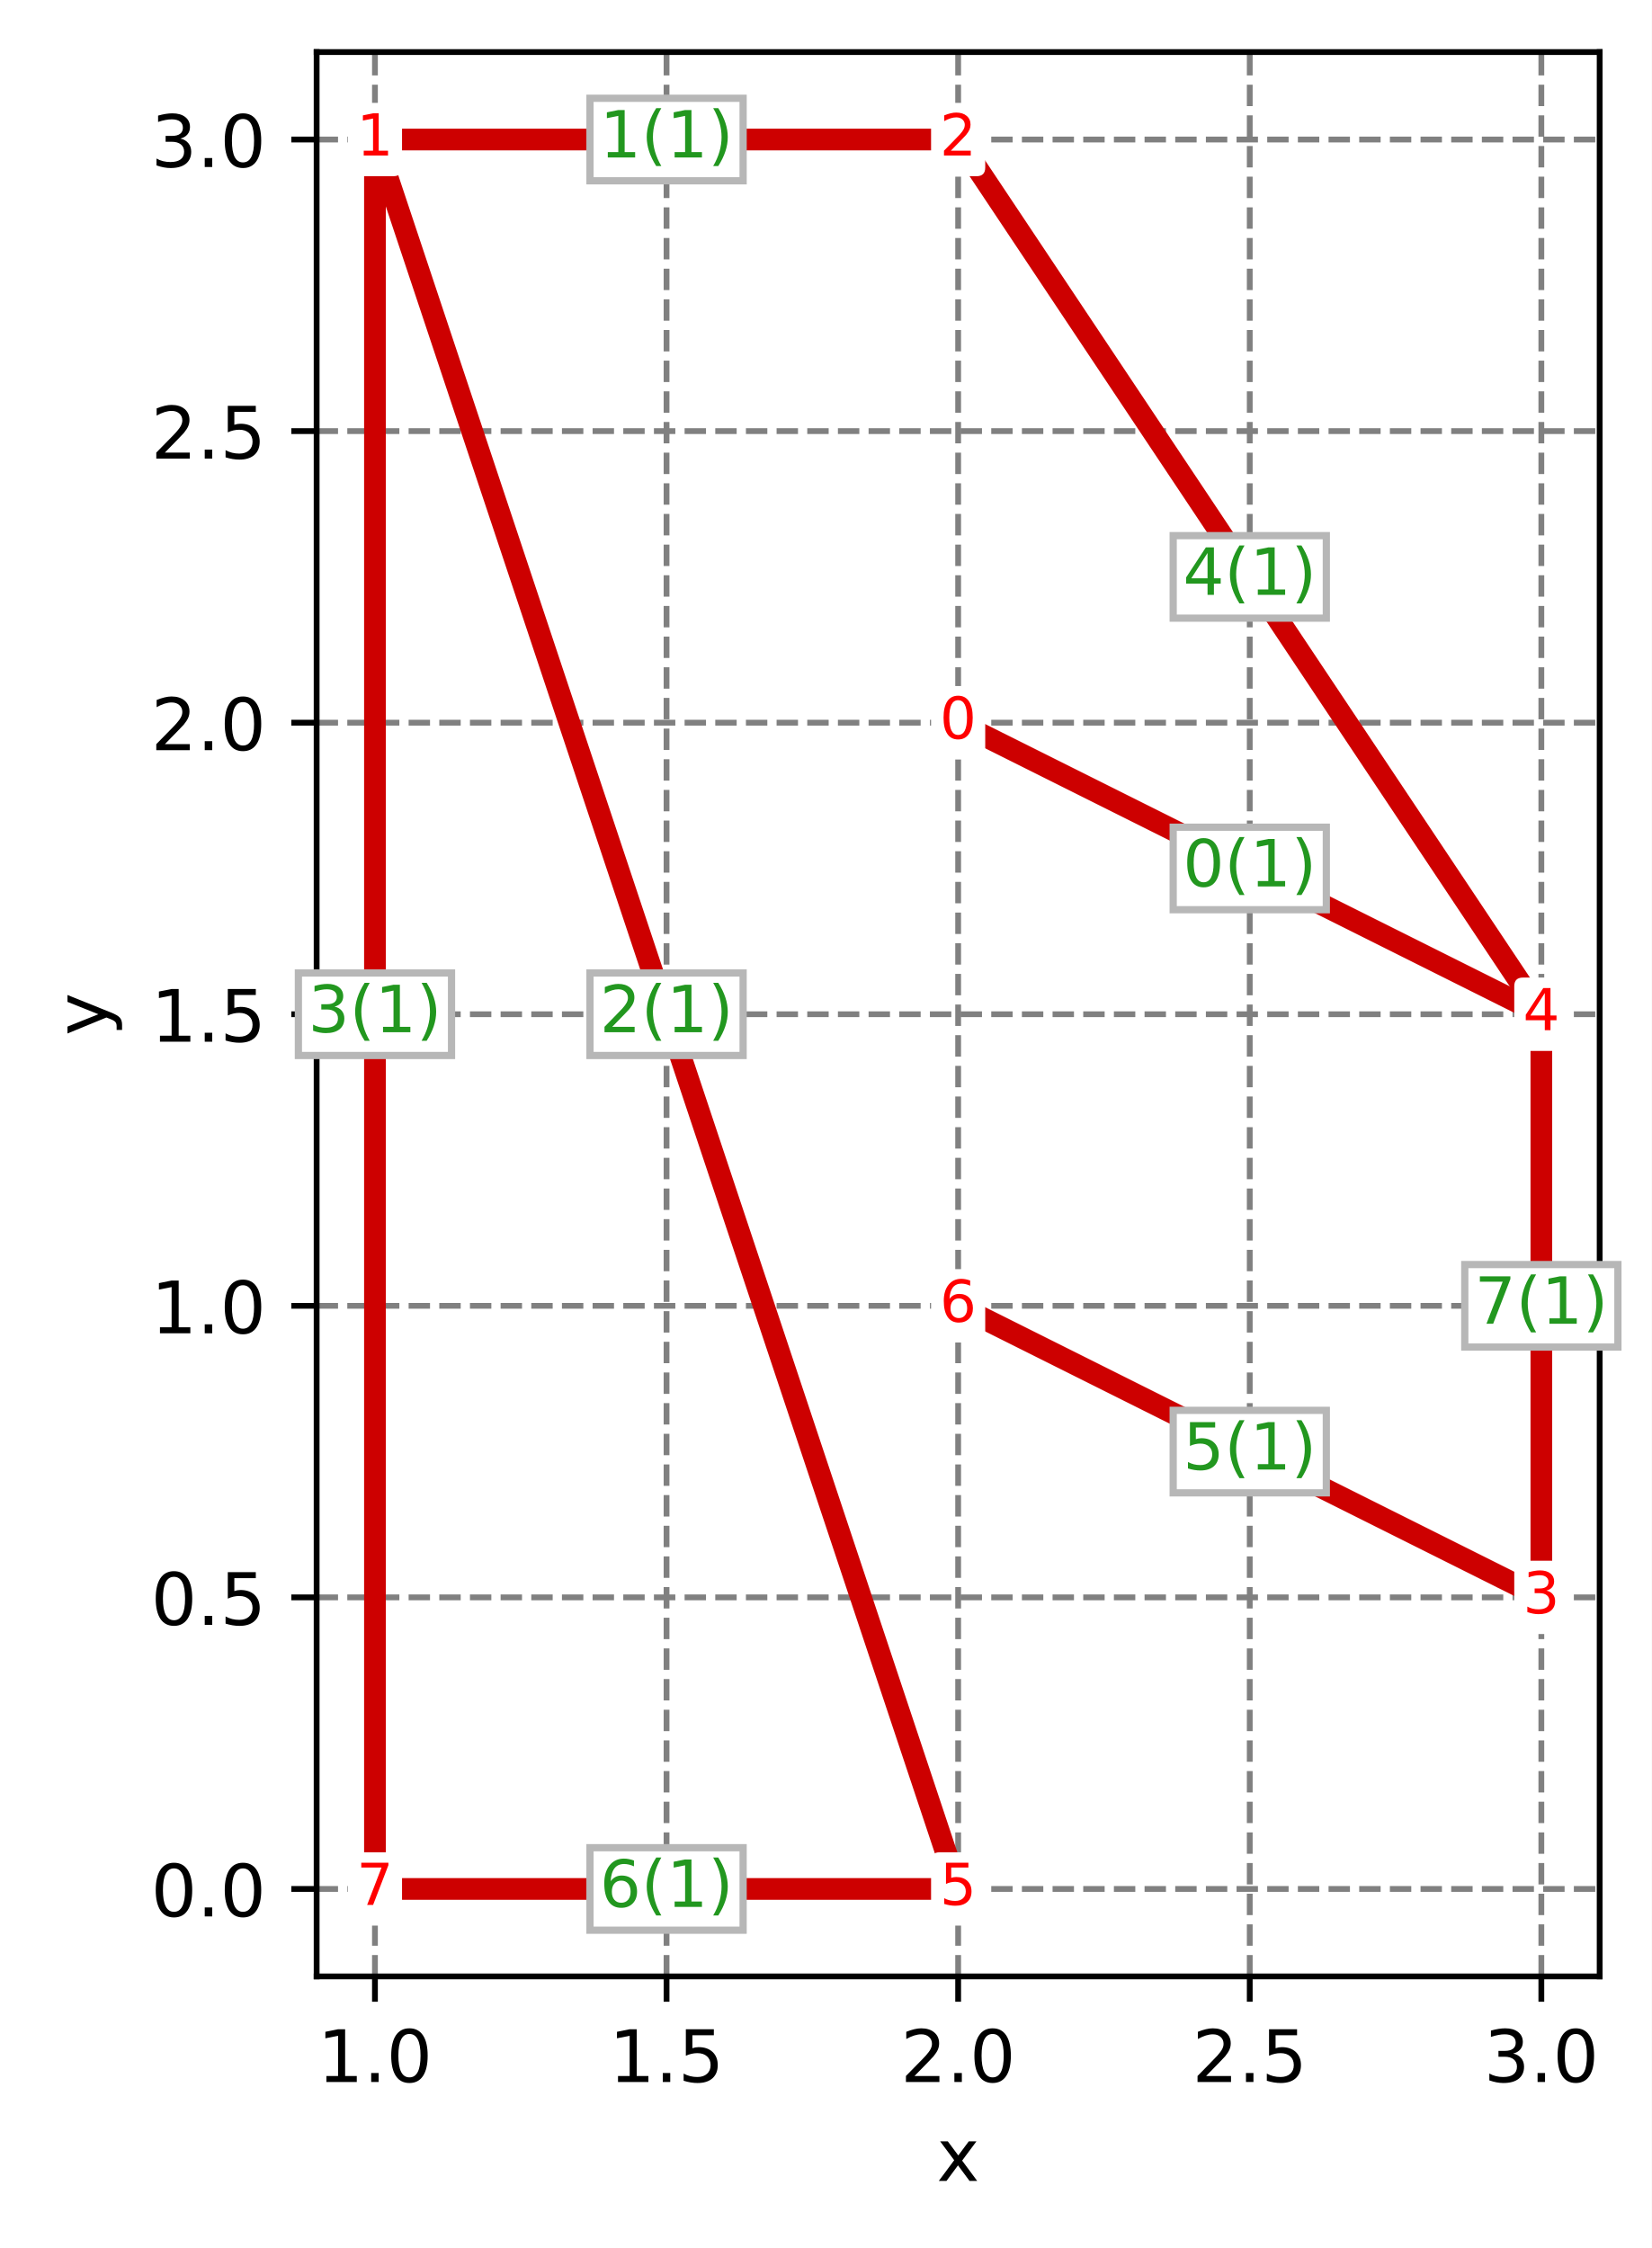
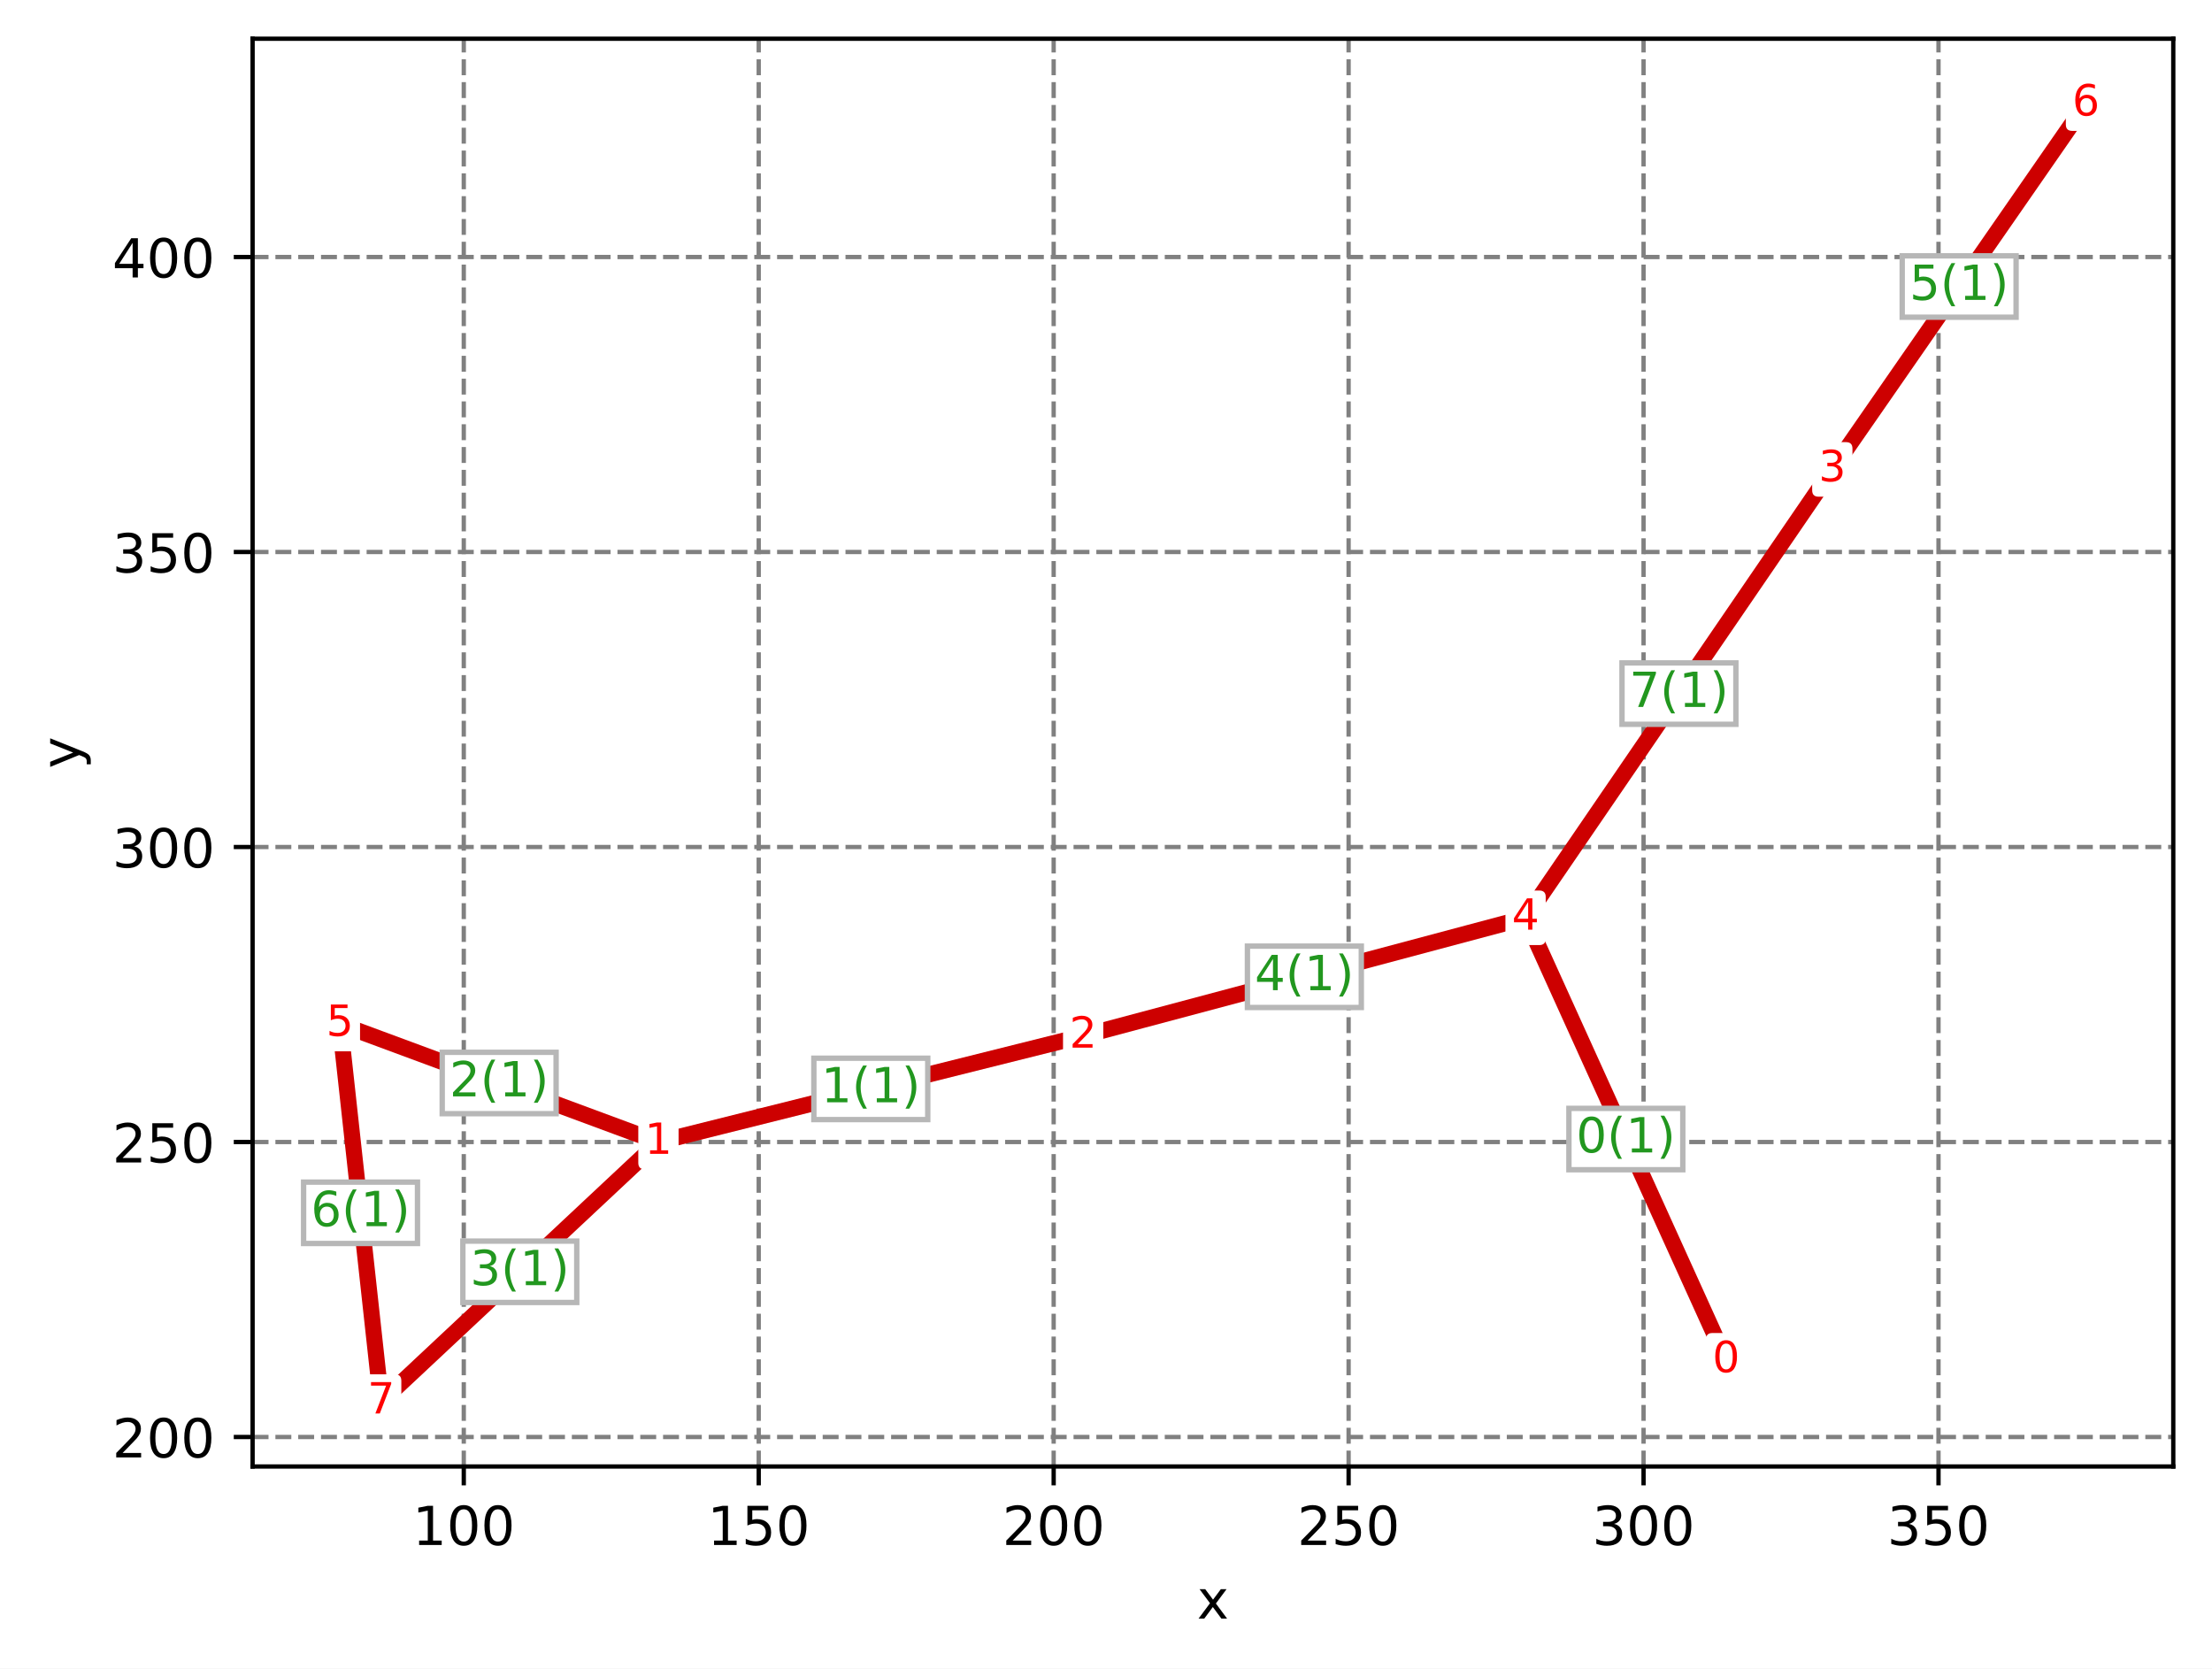
- <svg xmlns="http://www.w3.org/2000/svg" xmlns:xlink="http://www.w3.org/1999/xlink" width="228.389pt" height="310.868pt" viewBox="0 0 228.389 310.868" version="1.1">
+ <svg xmlns="http://www.w3.org/2000/svg" xmlns:xlink="http://www.w3.org/1999/xlink" width="411.286pt" height="310.183pt" viewBox="0 0 411.286 310.183" version="1.1">
  <defs>
    <style type="text/css">*{stroke-linejoin: round; stroke-linecap: butt}</style>
  </defs>
  <g id="figure_1">
    <g id="patch_1">
-       <path d="M 0 310.868  L 228.389 310.868  L 228.389 0  L 0 0  z " style="fill: #ffffff" />
+       <path d="M 0 310.183  L 411.286 310.183  L 411.286 0  L 0 0  z " style="fill: #ffffff" />
    </g>
    <g id="axes_1">
      <g id="patch_2">
-         <path d="M 43.781 273.312  L 221.189 273.312  L 221.189 7.2  L 43.781 7.2  z " style="fill: #ffffff" />
+         <path d="M 46.966 272.627  L 404.086 272.627  L 404.086 7.2  L 46.966 7.2  z " style="fill: #ffffff" />
      </g>
      <g id="matplotlib.axis_1">
        <g id="xtick_1">
          <g id="line2d_1">
-             <path d="M 51.845 273.312  L 51.845 7.2  " clip-path="url(#p624259bef1)" style="fill: none; stroke-dasharray: 2.96,1.28; stroke-dashoffset: 0; stroke: #808080; stroke-width: 0.8" />
+             <path d="M 86.231 272.627  L 86.231 7.2  " clip-path="url(#p90fe42e3c1)" style="fill: none; stroke-dasharray: 2.96,1.28; stroke-dashoffset: 0; stroke: #808080; stroke-width: 0.8" />
          </g>
          <g id="line2d_2">
            <defs>
-               <path id="m00b2e62601" d="M 0 0  L 0 3.5  " style="stroke: #000000; stroke-width: 0.8" />
+               <path id="m5dc0d75496" d="M 0 0  L 0 3.5  " style="stroke: #000000; stroke-width: 0.8" />
            </defs>
            <g>
-               <use xlink:href="#m00b2e62601" x="51.845" y="273.312" style="stroke: #000000; stroke-width: 0.8" />
+               <use xlink:href="#m5dc0d75496" x="86.231" y="272.627" style="stroke: #000000; stroke-width: 0.8" />
            </g>
          </g>
          <g id="text_1">
-             <g transform="translate(43.89369 287.9104) scale(0.1 -0.1)">
+             <g transform="translate(76.68753 287.2255) scale(0.1 -0.1)">
              <defs>
                <path id="DejaVuSans-31" d="M 794 531  L 1825 531  L 1825 4091  L 703 3866  L 703 4441  L 1819 4666  L 2450 4666  L 2450 531  L 3481 531  L 3481 0  L 794 0  L 794 531  z " transform="scale(0.015625)" />
-                 <path id="DejaVuSans-2e" d="M 684 794  L 1344 794  L 1344 0  L 684 0  L 684 794  z " transform="scale(0.015625)" />
                <path id="DejaVuSans-30" d="M 2034 4250  Q 1547 4250 1301 3770  Q 1056 3291 1056 2328  Q 1056 1369 1301 889  Q 1547 409 2034 409  Q 2525 409 2770 889  Q 3016 1369 3016 2328  Q 3016 3291 2770 3770  Q 2525 4250 2034 4250  z M 2034 4750  Q 2819 4750 3233 4129  Q 3647 3509 3647 2328  Q 3647 1150 3233 529  Q 2819 -91 2034 -91  Q 1250 -91 836 529  Q 422 1150 422 2328  Q 422 3509 836 4129  Q 1250 4750 2034 4750  z " transform="scale(0.015625)" />
              </defs>
              <use xlink:href="#DejaVuSans-31" />
-               <use xlink:href="#DejaVuSans-2e" x="63.623" />
-               <use xlink:href="#DejaVuSans-30" x="95.41" />
+               <use xlink:href="#DejaVuSans-30" x="63.623" />
+               <use xlink:href="#DejaVuSans-30" x="127.246" />
            </g>
          </g>
        </g>
        <g id="xtick_2">
          <g id="line2d_3">
-             <path d="M 92.165 273.312  L 92.165 7.2  " clip-path="url(#p624259bef1)" style="fill: none; stroke-dasharray: 2.96,1.28; stroke-dashoffset: 0; stroke: #808080; stroke-width: 0.8" />
+             <path d="M 141.072 272.627  L 141.072 7.2  " clip-path="url(#p90fe42e3c1)" style="fill: none; stroke-dasharray: 2.96,1.28; stroke-dashoffset: 0; stroke: #808080; stroke-width: 0.8" />
          </g>
          <g id="line2d_4">
            <g>
-               <use xlink:href="#m00b2e62601" x="92.165" y="273.312" style="stroke: #000000; stroke-width: 0.8" />
+               <use xlink:href="#m5dc0d75496" x="141.072" y="272.627" style="stroke: #000000; stroke-width: 0.8" />
            </g>
          </g>
          <g id="text_2">
-             <g transform="translate(84.21369 287.9104) scale(0.1 -0.1)">
+             <g transform="translate(131.5278 287.2255) scale(0.1 -0.1)">
              <defs>
                <path id="DejaVuSans-35" d="M 691 4666  L 3169 4666  L 3169 4134  L 1269 4134  L 1269 2991  Q 1406 3038 1543 3061  Q 1681 3084 1819 3084  Q 2600 3084 3056 2656  Q 3513 2228 3513 1497  Q 3513 744 3044 326  Q 2575 -91 1722 -91  Q 1428 -91 1123 -41  Q 819 9 494 109  L 494 744  Q 775 591 1075 516  Q 1375 441 1709 441  Q 2250 441 2565 725  Q 2881 1009 2881 1497  Q 2881 1984 2565 2268  Q 2250 2553 1709 2553  Q 1456 2553 1204 2497  Q 953 2441 691 2322  L 691 4666  z " transform="scale(0.015625)" />
              </defs>
              <use xlink:href="#DejaVuSans-31" />
-               <use xlink:href="#DejaVuSans-2e" x="63.623" />
-               <use xlink:href="#DejaVuSans-35" x="95.41" />
+               <use xlink:href="#DejaVuSans-35" x="63.623" />
+               <use xlink:href="#DejaVuSans-30" x="127.246" />
            </g>
          </g>
        </g>
        <g id="xtick_3">
          <g id="line2d_5">
-             <path d="M 132.485 273.312  L 132.485 7.2  " clip-path="url(#p624259bef1)" style="fill: none; stroke-dasharray: 2.96,1.28; stroke-dashoffset: 0; stroke: #808080; stroke-width: 0.8" />
+             <path d="M 195.912 272.627  L 195.912 7.2  " clip-path="url(#p90fe42e3c1)" style="fill: none; stroke-dasharray: 2.96,1.28; stroke-dashoffset: 0; stroke: #808080; stroke-width: 0.8" />
          </g>
          <g id="line2d_6">
            <g>
-               <use xlink:href="#m00b2e62601" x="132.485" y="273.312" style="stroke: #000000; stroke-width: 0.8" />
+               <use xlink:href="#m5dc0d75496" x="195.912" y="272.627" style="stroke: #000000; stroke-width: 0.8" />
            </g>
          </g>
          <g id="text_3">
-             <g transform="translate(124.5337 287.9104) scale(0.1 -0.1)">
+             <g transform="translate(186.3681 287.2255) scale(0.1 -0.1)">
              <defs>
                <path id="DejaVuSans-32" d="M 1228 531  L 3431 531  L 3431 0  L 469 0  L 469 531  Q 828 903 1448 1529  Q 2069 2156 2228 2338  Q 2531 2678 2651 2914  Q 2772 3150 2772 3378  Q 2772 3750 2511 3984  Q 2250 4219 1831 4219  Q 1534 4219 1204 4116  Q 875 4013 500 3803  L 500 4441  Q 881 4594 1212 4672  Q 1544 4750 1819 4750  Q 2544 4750 2975 4387  Q 3406 4025 3406 3419  Q 3406 3131 3298 2873  Q 3191 2616 2906 2266  Q 2828 2175 2409 1742  Q 1991 1309 1228 531  z " transform="scale(0.015625)" />
              </defs>
              <use xlink:href="#DejaVuSans-32" />
-               <use xlink:href="#DejaVuSans-2e" x="63.623" />
-               <use xlink:href="#DejaVuSans-30" x="95.41" />
+               <use xlink:href="#DejaVuSans-30" x="63.623" />
+               <use xlink:href="#DejaVuSans-30" x="127.246" />
            </g>
          </g>
        </g>
        <g id="xtick_4">
          <g id="line2d_7">
-             <path d="M 172.805 273.312  L 172.805 7.2  " clip-path="url(#p624259bef1)" style="fill: none; stroke-dasharray: 2.96,1.28; stroke-dashoffset: 0; stroke: #808080; stroke-width: 0.8" />
+             <path d="M 250.752 272.627  L 250.752 7.2  " clip-path="url(#p90fe42e3c1)" style="fill: none; stroke-dasharray: 2.96,1.28; stroke-dashoffset: 0; stroke: #808080; stroke-width: 0.8" />
          </g>
          <g id="line2d_8">
            <g>
-               <use xlink:href="#m00b2e62601" x="172.805" y="273.312" style="stroke: #000000; stroke-width: 0.8" />
+               <use xlink:href="#m5dc0d75496" x="250.752" y="272.627" style="stroke: #000000; stroke-width: 0.8" />
            </g>
          </g>
          <g id="text_4">
-             <g transform="translate(164.8537 287.9104) scale(0.1 -0.1)">
+             <g transform="translate(241.2084 287.2255) scale(0.1 -0.1)">
              <use xlink:href="#DejaVuSans-32" />
-               <use xlink:href="#DejaVuSans-2e" x="63.623" />
-               <use xlink:href="#DejaVuSans-35" x="95.41" />
+               <use xlink:href="#DejaVuSans-35" x="63.623" />
+               <use xlink:href="#DejaVuSans-30" x="127.246" />
            </g>
          </g>
        </g>
        <g id="xtick_5">
          <g id="line2d_9">
-             <path d="M 213.125 273.312  L 213.125 7.2  " clip-path="url(#p624259bef1)" style="fill: none; stroke-dasharray: 2.96,1.28; stroke-dashoffset: 0; stroke: #808080; stroke-width: 0.8" />
+             <path d="M 305.592 272.627  L 305.592 7.2  " clip-path="url(#p90fe42e3c1)" style="fill: none; stroke-dasharray: 2.96,1.28; stroke-dashoffset: 0; stroke: #808080; stroke-width: 0.8" />
          </g>
          <g id="line2d_10">
            <g>
-               <use xlink:href="#m00b2e62601" x="213.125" y="273.312" style="stroke: #000000; stroke-width: 0.8" />
+               <use xlink:href="#m5dc0d75496" x="305.592" y="272.627" style="stroke: #000000; stroke-width: 0.8" />
            </g>
          </g>
          <g id="text_5">
-             <g transform="translate(205.1737 287.9104) scale(0.1 -0.1)">
+             <g transform="translate(296.0487 287.2255) scale(0.1 -0.1)">
              <defs>
                <path id="DejaVuSans-33" d="M 2597 2516  Q 3050 2419 3304 2112  Q 3559 1806 3559 1356  Q 3559 666 3084 287  Q 2609 -91 1734 -91  Q 1441 -91 1130 -33  Q 819 25 488 141  L 488 750  Q 750 597 1062 519  Q 1375 441 1716 441  Q 2309 441 2620 675  Q 2931 909 2931 1356  Q 2931 1769 2642 2001  Q 2353 2234 1838 2234  L 1294 2234  L 1294 2753  L 1863 2753  Q 2328 2753 2575 2939  Q 2822 3125 2822 3475  Q 2822 3834 2567 4026  Q 2313 4219 1838 4219  Q 1578 4219 1281 4162  Q 984 4106 628 3988  L 628 4550  Q 988 4650 1302 4700  Q 1616 4750 1894 4750  Q 2613 4750 3031 4423  Q 3450 4097 3450 3541  Q 3450 3153 3228 2886  Q 3006 2619 2597 2516  z " transform="scale(0.015625)" />
              </defs>
              <use xlink:href="#DejaVuSans-33" />
-               <use xlink:href="#DejaVuSans-2e" x="63.623" />
-               <use xlink:href="#DejaVuSans-30" x="95.41" />
-             </g>
-           </g>
-         </g>
-         <g id="text_6">
-           <g transform="translate(129.5259 301.5886) scale(0.1 -0.1)">
+               <use xlink:href="#DejaVuSans-30" x="63.623" />
+               <use xlink:href="#DejaVuSans-30" x="127.246" />
+             </g>
+           </g>
+         </g>
+         <g id="xtick_6">
+           <g id="line2d_11">
+             <path d="M 360.433 272.627  L 360.433 7.2  " clip-path="url(#p90fe42e3c1)" style="fill: none; stroke-dasharray: 2.96,1.28; stroke-dashoffset: 0; stroke: #808080; stroke-width: 0.8" />
+           </g>
+           <g id="line2d_12">
+             <g>
+               <use xlink:href="#m5dc0d75496" x="360.433" y="272.627" style="stroke: #000000; stroke-width: 0.8" />
+             </g>
+           </g>
+           <g id="text_6">
+             <g transform="translate(350.889 287.2255) scale(0.1 -0.1)">
+               <use xlink:href="#DejaVuSans-33" />
+               <use xlink:href="#DejaVuSans-35" x="63.623" />
+               <use xlink:href="#DejaVuSans-30" x="127.246" />
+             </g>
+           </g>
+         </g>
+         <g id="text_7">
+           <g transform="translate(222.5662 300.9036) scale(0.1 -0.1)">
            <defs>
              <path id="DejaVuSans-78" d="M 3513 3500  L 2247 1797  L 3578 0  L 2900 0  L 1881 1375  L 863 0  L 184 0  L 1544 1831  L 300 3500  L 978 3500  L 1906 2253  L 2834 3500  L 3513 3500  z " transform="scale(0.015625)" />
            </defs>
            <use xlink:href="#DejaVuSans-78" />
          </g>
        </g>
      </g>
      <g id="matplotlib.axis_2">
        <g id="ytick_1">
-           <g id="line2d_11">
-             <path d="M 43.781 261.216  L 221.189 261.216  " clip-path="url(#p624259bef1)" style="fill: none; stroke-dasharray: 2.96,1.28; stroke-dashoffset: 0; stroke: #808080; stroke-width: 0.8" />
-           </g>
-           <g id="line2d_12">
+           <g id="line2d_13">
+             <path d="M 46.966 267.143  L 404.086 267.143  " clip-path="url(#p90fe42e3c1)" style="fill: none; stroke-dasharray: 2.96,1.28; stroke-dashoffset: 0; stroke: #808080; stroke-width: 0.8" />
+           </g>
+           <g id="line2d_14">
            <defs>
-               <path id="mbf74edde12" d="M 0 0  L -3.5 0  " style="stroke: #000000; stroke-width: 0.8" />
+               <path id="m38cace82ab" d="M 0 0  L -3.5 0  " style="stroke: #000000; stroke-width: 0.8" />
            </defs>
            <g>
-               <use xlink:href="#mbf74edde12" x="43.781" y="261.216" style="stroke: #000000; stroke-width: 0.8" />
-             </g>
-           </g>
-           <g id="text_7">
-             <g transform="translate(20.87813 265.0152) scale(0.1 -0.1)">
-               <use xlink:href="#DejaVuSans-30" />
-               <use xlink:href="#DejaVuSans-2e" x="63.623" />
-               <use xlink:href="#DejaVuSans-30" x="95.41" />
+               <use xlink:href="#m38cace82ab" x="46.966" y="267.143" style="stroke: #000000; stroke-width: 0.8" />
+             </g>
+           </g>
+           <g id="text_8">
+             <g transform="translate(20.87813 270.9422) scale(0.1 -0.1)">
+               <use xlink:href="#DejaVuSans-32" />
+               <use xlink:href="#DejaVuSans-30" x="63.623" />
+               <use xlink:href="#DejaVuSans-30" x="127.246" />
            </g>
          </g>
        </g>
        <g id="ytick_2">
-           <g id="line2d_13">
-             <path d="M 43.781 220.896  L 221.189 220.896  " clip-path="url(#p624259bef1)" style="fill: none; stroke-dasharray: 2.96,1.28; stroke-dashoffset: 0; stroke: #808080; stroke-width: 0.8" />
-           </g>
-           <g id="line2d_14">
-             <g>
-               <use xlink:href="#mbf74edde12" x="43.781" y="220.896" style="stroke: #000000; stroke-width: 0.8" />
-             </g>
-           </g>
-           <g id="text_8">
-             <g transform="translate(20.87813 224.6952) scale(0.1 -0.1)">
-               <use xlink:href="#DejaVuSans-30" />
-               <use xlink:href="#DejaVuSans-2e" x="63.623" />
-               <use xlink:href="#DejaVuSans-35" x="95.41" />
+           <g id="line2d_15">
+             <path d="M 46.966 212.303  L 404.086 212.303  " clip-path="url(#p90fe42e3c1)" style="fill: none; stroke-dasharray: 2.96,1.28; stroke-dashoffset: 0; stroke: #808080; stroke-width: 0.8" />
+           </g>
+           <g id="line2d_16">
+             <g>
+               <use xlink:href="#m38cace82ab" x="46.966" y="212.303" style="stroke: #000000; stroke-width: 0.8" />
+             </g>
+           </g>
+           <g id="text_9">
+             <g transform="translate(20.87813 216.1019) scale(0.1 -0.1)">
+               <use xlink:href="#DejaVuSans-32" />
+               <use xlink:href="#DejaVuSans-35" x="63.623" />
+               <use xlink:href="#DejaVuSans-30" x="127.246" />
            </g>
          </g>
        </g>
        <g id="ytick_3">
-           <g id="line2d_15">
-             <path d="M 43.781 180.576  L 221.189 180.576  " clip-path="url(#p624259bef1)" style="fill: none; stroke-dasharray: 2.96,1.28; stroke-dashoffset: 0; stroke: #808080; stroke-width: 0.8" />
-           </g>
-           <g id="line2d_16">
-             <g>
-               <use xlink:href="#mbf74edde12" x="43.781" y="180.576" style="stroke: #000000; stroke-width: 0.8" />
-             </g>
-           </g>
-           <g id="text_9">
-             <g transform="translate(20.87813 184.3752) scale(0.1 -0.1)">
-               <use xlink:href="#DejaVuSans-31" />
-               <use xlink:href="#DejaVuSans-2e" x="63.623" />
-               <use xlink:href="#DejaVuSans-30" x="95.41" />
+           <g id="line2d_17">
+             <path d="M 46.966 157.462  L 404.086 157.462  " clip-path="url(#p90fe42e3c1)" style="fill: none; stroke-dasharray: 2.96,1.28; stroke-dashoffset: 0; stroke: #808080; stroke-width: 0.8" />
+           </g>
+           <g id="line2d_18">
+             <g>
+               <use xlink:href="#m38cace82ab" x="46.966" y="157.462" style="stroke: #000000; stroke-width: 0.8" />
+             </g>
+           </g>
+           <g id="text_10">
+             <g transform="translate(20.87813 161.2616) scale(0.1 -0.1)">
+               <use xlink:href="#DejaVuSans-33" />
+               <use xlink:href="#DejaVuSans-30" x="63.623" />
+               <use xlink:href="#DejaVuSans-30" x="127.246" />
            </g>
          </g>
        </g>
        <g id="ytick_4">
-           <g id="line2d_17">
-             <path d="M 43.781 140.256  L 221.189 140.256  " clip-path="url(#p624259bef1)" style="fill: none; stroke-dasharray: 2.96,1.28; stroke-dashoffset: 0; stroke: #808080; stroke-width: 0.8" />
-           </g>
-           <g id="line2d_18">
-             <g>
-               <use xlink:href="#mbf74edde12" x="43.781" y="140.256" style="stroke: #000000; stroke-width: 0.8" />
-             </g>
-           </g>
-           <g id="text_10">
-             <g transform="translate(20.87813 144.0552) scale(0.1 -0.1)">
-               <use xlink:href="#DejaVuSans-31" />
-               <use xlink:href="#DejaVuSans-2e" x="63.623" />
-               <use xlink:href="#DejaVuSans-35" x="95.41" />
+           <g id="line2d_19">
+             <path d="M 46.966 102.622  L 404.086 102.622  " clip-path="url(#p90fe42e3c1)" style="fill: none; stroke-dasharray: 2.96,1.28; stroke-dashoffset: 0; stroke: #808080; stroke-width: 0.8" />
+           </g>
+           <g id="line2d_20">
+             <g>
+               <use xlink:href="#m38cace82ab" x="46.966" y="102.622" style="stroke: #000000; stroke-width: 0.8" />
+             </g>
+           </g>
+           <g id="text_11">
+             <g transform="translate(20.87813 106.4213) scale(0.1 -0.1)">
+               <use xlink:href="#DejaVuSans-33" />
+               <use xlink:href="#DejaVuSans-35" x="63.623" />
+               <use xlink:href="#DejaVuSans-30" x="127.246" />
            </g>
          </g>
        </g>
        <g id="ytick_5">
-           <g id="line2d_19">
-             <path d="M 43.781 99.936  L 221.189 99.936  " clip-path="url(#p624259bef1)" style="fill: none; stroke-dasharray: 2.96,1.28; stroke-dashoffset: 0; stroke: #808080; stroke-width: 0.8" />
-           </g>
-           <g id="line2d_20">
-             <g>
-               <use xlink:href="#mbf74edde12" x="43.781" y="99.936" style="stroke: #000000; stroke-width: 0.8" />
-             </g>
-           </g>
-           <g id="text_11">
-             <g transform="translate(20.87813 103.7352) scale(0.1 -0.1)">
-               <use xlink:href="#DejaVuSans-32" />
-               <use xlink:href="#DejaVuSans-2e" x="63.623" />
-               <use xlink:href="#DejaVuSans-30" x="95.41" />
-             </g>
-           </g>
-         </g>
-         <g id="ytick_6">
          <g id="line2d_21">
-             <path d="M 43.781 59.616  L 221.189 59.616  " clip-path="url(#p624259bef1)" style="fill: none; stroke-dasharray: 2.96,1.28; stroke-dashoffset: 0; stroke: #808080; stroke-width: 0.8" />
+             <path d="M 46.966 47.782  L 404.086 47.782  " clip-path="url(#p90fe42e3c1)" style="fill: none; stroke-dasharray: 2.96,1.28; stroke-dashoffset: 0; stroke: #808080; stroke-width: 0.8" />
          </g>
          <g id="line2d_22">
            <g>
-               <use xlink:href="#mbf74edde12" x="43.781" y="59.616" style="stroke: #000000; stroke-width: 0.8" />
+               <use xlink:href="#m38cace82ab" x="46.966" y="47.782" style="stroke: #000000; stroke-width: 0.8" />
            </g>
          </g>
          <g id="text_12">
-             <g transform="translate(20.87813 63.41522) scale(0.1 -0.1)">
-               <use xlink:href="#DejaVuSans-32" />
-               <use xlink:href="#DejaVuSans-2e" x="63.623" />
-               <use xlink:href="#DejaVuSans-35" x="95.41" />
-             </g>
-           </g>
-         </g>
-         <g id="ytick_7">
-           <g id="line2d_23">
-             <path d="M 43.781 19.296  L 221.189 19.296  " clip-path="url(#p624259bef1)" style="fill: none; stroke-dasharray: 2.96,1.28; stroke-dashoffset: 0; stroke: #808080; stroke-width: 0.8" />
-           </g>
-           <g id="line2d_24">
-             <g>
-               <use xlink:href="#mbf74edde12" x="43.781" y="19.296" style="stroke: #000000; stroke-width: 0.8" />
-             </g>
-           </g>
-           <g id="text_13">
-             <g transform="translate(20.87813 23.09522) scale(0.1 -0.1)">
-               <use xlink:href="#DejaVuSans-33" />
-               <use xlink:href="#DejaVuSans-2e" x="63.623" />
-               <use xlink:href="#DejaVuSans-30" x="95.41" />
-             </g>
-           </g>
-         </g>
-         <g id="text_14">
-           <g transform="translate(14.79844 143.2154) rotate(-90) scale(0.1 -0.1)">
+             <g transform="translate(20.87813 51.58104) scale(0.1 -0.1)">
+               <defs>
+                 <path id="DejaVuSans-34" d="M 2419 4116  L 825 1625  L 2419 1625  L 2419 4116  z M 2253 4666  L 3047 4666  L 3047 1625  L 3713 1625  L 3713 1100  L 3047 1100  L 3047 0  L 2419 0  L 2419 1100  L 313 1100  L 313 1709  L 2253 4666  z " transform="scale(0.015625)" />
+               </defs>
+               <use xlink:href="#DejaVuSans-34" />
+               <use xlink:href="#DejaVuSans-30" x="63.623" />
+               <use xlink:href="#DejaVuSans-30" x="127.246" />
+             </g>
+           </g>
+         </g>
+         <g id="text_13">
+           <g transform="translate(14.79844 142.8729) rotate(-90) scale(0.1 -0.1)">
            <defs>
              <path id="DejaVuSans-79" d="M 2059 -325  Q 1816 -950 1584 -1140  Q 1353 -1331 966 -1331  L 506 -1331  L 506 -850  L 844 -850  Q 1081 -850 1212 -737  Q 1344 -625 1503 -206  L 1606 56  L 191 3500  L 800 3500  L 1894 763  L 2988 3500  L 3597 3500  L 2059 -325  z " transform="scale(0.015625)" />
            </defs>
            <use xlink:href="#DejaVuSans-79" />
          </g>
        </g>
      </g>
      <g id="patch_3">
-         <path d="M 132.485 99.936  L 213.125 140.256  " style="fill: none; stroke: #cd0000; stroke-width: 3; stroke-linejoin: miter" />
+         <path d="M 320.948 252.885  L 283.656 170.624  " style="fill: none; stroke: #cd0000; stroke-width: 3; stroke-linejoin: miter" />
      </g>
      <g id="patch_4">
-         <path d="M 51.845 19.296  L 132.485 19.296  " style="fill: none; stroke: #cd0000; stroke-width: 3; stroke-linejoin: miter" />
+         <path d="M 122.426 212.303  L 201.396 192.56  " style="fill: none; stroke: #cd0000; stroke-width: 3; stroke-linejoin: miter" />
      </g>
      <g id="patch_5">
-         <path d="M 51.845 19.296  L 132.485 261.216  " style="fill: none; stroke: #cd0000; stroke-width: 3; stroke-linejoin: miter" />
+         <path d="M 122.426 212.303  L 63.198 190.367  " style="fill: none; stroke: #cd0000; stroke-width: 3; stroke-linejoin: miter" />
      </g>
      <g id="patch_6">
-         <path d="M 51.845 19.296  L 51.845 261.216  " style="fill: none; stroke: #cd0000; stroke-width: 3; stroke-linejoin: miter" />
+         <path d="M 122.426 212.303  L 70.876 260.562  " style="fill: none; stroke: #cd0000; stroke-width: 3; stroke-linejoin: miter" />
      </g>
      <g id="patch_7">
-         <path d="M 132.485 19.296  L 213.125 140.256  " style="fill: none; stroke: #cd0000; stroke-width: 3; stroke-linejoin: miter" />
+         <path d="M 201.396 192.56  L 283.656 170.624  " style="fill: none; stroke: #cd0000; stroke-width: 3; stroke-linejoin: miter" />
      </g>
      <g id="patch_8">
-         <path d="M 213.125 220.896  L 132.485 180.576  " style="fill: none; stroke: #cd0000; stroke-width: 3; stroke-linejoin: miter" />
+         <path d="M 340.69 87.267  L 387.853 19.265  " style="fill: none; stroke: #cd0000; stroke-width: 3; stroke-linejoin: miter" />
      </g>
      <g id="patch_9">
-         <path d="M 132.485 261.216  L 51.845 261.216  " style="fill: none; stroke: #cd0000; stroke-width: 3; stroke-linejoin: miter" />
+         <path d="M 63.198 190.367  L 70.876 260.562  " style="fill: none; stroke: #cd0000; stroke-width: 3; stroke-linejoin: miter" />
      </g>
      <g id="patch_10">
-         <path d="M 213.125 220.896  L 213.125 140.256  " style="fill: none; stroke: #cd0000; stroke-width: 3; stroke-linejoin: miter" />
+         <path d="M 340.69 87.267  L 283.656 170.624  " style="fill: none; stroke: #cd0000; stroke-width: 3; stroke-linejoin: miter" />
      </g>
      <g id="patch_11">
-         <path d="M 43.781 273.312  L 43.781 7.2  " style="fill: none; stroke: #000000; stroke-width: 0.8; stroke-linejoin: miter; stroke-linecap: square" />
+         <path d="M 46.966 272.627  L 46.966 7.2  " style="fill: none; stroke: #000000; stroke-width: 0.8; stroke-linejoin: miter; stroke-linecap: square" />
      </g>
      <g id="patch_12">
-         <path d="M 221.189 273.312  L 221.189 7.2  " style="fill: none; stroke: #000000; stroke-width: 0.8; stroke-linejoin: miter; stroke-linecap: square" />
+         <path d="M 404.086 272.627  L 404.086 7.2  " style="fill: none; stroke: #000000; stroke-width: 0.8; stroke-linejoin: miter; stroke-linecap: square" />
      </g>
      <g id="patch_13">
-         <path d="M 43.781 273.312  L 221.189 273.312  " style="fill: none; stroke: #000000; stroke-width: 0.8; stroke-linejoin: miter; stroke-linecap: square" />
+         <path d="M 46.966 272.627  L 404.086 272.627  " style="fill: none; stroke: #000000; stroke-width: 0.8; stroke-linejoin: miter; stroke-linecap: square" />
      </g>
      <g id="patch_14">
-         <path d="M 43.781 7.2  L 221.189 7.2  " style="fill: none; stroke: #000000; stroke-width: 0.8; stroke-linejoin: miter; stroke-linecap: square" />
-       </g>
-       <g id="text_15">
+         <path d="M 46.966 7.2  L 404.086 7.2  " style="fill: none; stroke: #000000; stroke-width: 0.8; stroke-linejoin: miter; stroke-linecap: square" />
+       </g>
+       <g id="text_14">
        <g id="patch_15">
-           <path d="M 162.218 125.801  L 183.393 125.801  L 183.393 114.391  L 162.218 114.391  z " style="fill: #ffffff; stroke: #b7b7b7; stroke-linejoin: miter" />
-         </g>
-         <g style="fill: #22971f" transform="translate(163.5676 122.5794) scale(0.09 -0.09)">
+           <path d="M 291.714 217.459  L 312.89 217.459  L 312.89 206.049  L 291.714 206.049  z " style="fill: #ffffff; stroke: #b7b7b7; stroke-linejoin: miter" />
+         </g>
+         <g style="fill: #22971f" transform="translate(293.0644 214.2377) scale(0.09 -0.09)">
          <defs>
            <path id="DejaVuSans-28" d="M 1984 4856  Q 1566 4138 1362 3434  Q 1159 2731 1159 2009  Q 1159 1288 1364 580  Q 1569 -128 1984 -844  L 1484 -844  Q 1016 -109 783 600  Q 550 1309 550 2009  Q 550 2706 781 3412  Q 1013 4119 1484 4856  L 1984 4856  z " transform="scale(0.015625)" />
            <path id="DejaVuSans-29" d="M 513 4856  L 1013 4856  Q 1481 4119 1714 3412  Q 1947 2706 1947 2009  Q 1947 1309 1714 600  Q 1481 -109 1013 -844  L 513 -844  Q 928 -128 1133 580  Q 1338 1288 1338 2009  Q 1338 2731 1133 3434  Q 928 4138 513 4856  z " transform="scale(0.015625)" />
          </defs>
          <use xlink:href="#DejaVuSans-30" />
          <use xlink:href="#DejaVuSans-28" x="63.623" />
          <use xlink:href="#DejaVuSans-31" x="102.637" />
          <use xlink:href="#DejaVuSans-29" x="166.26" />
        </g>
      </g>
+       <g id="text_15">
+         <g id="patch_16">
+           <path d="M 151.323 208.137  L 172.499 208.137  L 172.499 196.726  L 151.323 196.726  z " style="fill: #ffffff; stroke: #b7b7b7; stroke-linejoin: miter" />
+         </g>
+         <g style="fill: #22971f" transform="translate(152.6732 204.9149) scale(0.09 -0.09)">
+           <use xlink:href="#DejaVuSans-31" />
+           <use xlink:href="#DejaVuSans-28" x="63.623" />
+           <use xlink:href="#DejaVuSans-31" x="102.637" />
+           <use xlink:href="#DejaVuSans-29" x="166.26" />
+         </g>
+       </g>
      <g id="text_16">
-         <g id="patch_16">
-           <path d="M 81.578 25.001  L 102.753 25.001  L 102.753 13.591  L 81.578 13.591  z " style="fill: #ffffff; stroke: #b7b7b7; stroke-linejoin: miter" />
-         </g>
-         <g style="fill: #22971f" transform="translate(82.92759 21.77944) scale(0.09 -0.09)">
-           <use xlink:href="#DejaVuSans-31" />
+         <g id="patch_17">
+           <path d="M 82.224 207.04  L 103.4 207.04  L 103.4 195.629  L 82.224 195.629  z " style="fill: #ffffff; stroke: #b7b7b7; stroke-linejoin: miter" />
+         </g>
+         <g style="fill: #22971f" transform="translate(83.57446 203.8181) scale(0.09 -0.09)">
+           <use xlink:href="#DejaVuSans-32" />
          <use xlink:href="#DejaVuSans-28" x="63.623" />
          <use xlink:href="#DejaVuSans-31" x="102.637" />
          <use xlink:href="#DejaVuSans-29" x="166.26" />
        </g>
      </g>
      <g id="text_17">
-         <g id="patch_17">
-           <path d="M 81.578 145.961  L 102.753 145.961  L 102.753 134.551  L 81.578 134.551  z " style="fill: #ffffff; stroke: #b7b7b7; stroke-linejoin: miter" />
-         </g>
-         <g style="fill: #22971f" transform="translate(82.92759 142.7394) scale(0.09 -0.09)">
-           <use xlink:href="#DejaVuSans-32" />
+         <g id="patch_18">
+           <path d="M 86.063 242.138  L 107.239 242.138  L 107.239 230.727  L 86.063 230.727  z " style="fill: #ffffff; stroke: #b7b7b7; stroke-linejoin: miter" />
+         </g>
+         <g style="fill: #22971f" transform="translate(87.41328 238.9159) scale(0.09 -0.09)">
+           <use xlink:href="#DejaVuSans-33" />
          <use xlink:href="#DejaVuSans-28" x="63.623" />
          <use xlink:href="#DejaVuSans-31" x="102.637" />
          <use xlink:href="#DejaVuSans-29" x="166.26" />
        </g>
      </g>
      <g id="text_18">
-         <g id="patch_18">
-           <path d="M 41.258 145.961  L 62.433 145.961  L 62.433 134.551  L 41.258 134.551  z " style="fill: #ffffff; stroke: #b7b7b7; stroke-linejoin: miter" />
-         </g>
-         <g style="fill: #22971f" transform="translate(42.60759 142.7394) scale(0.09 -0.09)">
-           <use xlink:href="#DejaVuSans-33" />
+         <g id="patch_19">
+           <path d="M 231.938 187.297  L 253.114 187.297  L 253.114 175.887  L 231.938 175.887  z " style="fill: #ffffff; stroke: #b7b7b7; stroke-linejoin: miter" />
+         </g>
+         <g style="fill: #22971f" transform="translate(233.2885 184.0756) scale(0.09 -0.09)">
+           <use xlink:href="#DejaVuSans-34" />
          <use xlink:href="#DejaVuSans-28" x="63.623" />
          <use xlink:href="#DejaVuSans-31" x="102.637" />
          <use xlink:href="#DejaVuSans-29" x="166.26" />
        </g>
      </g>
      <g id="text_19">
-         <g id="patch_19">
-           <path d="M 162.218 85.481  L 183.393 85.481  L 183.393 74.071  L 162.218 74.071  z " style="fill: #ffffff; stroke: #b7b7b7; stroke-linejoin: miter" />
-         </g>
-         <g style="fill: #22971f" transform="translate(163.5676 82.25944) scale(0.09 -0.09)">
-           <defs>
-             <path id="DejaVuSans-34" d="M 2419 4116  L 825 1625  L 2419 1625  L 2419 4116  z M 2253 4666  L 3047 4666  L 3047 1625  L 3713 1625  L 3713 1100  L 3047 1100  L 3047 0  L 2419 0  L 2419 1100  L 313 1100  L 313 1709  L 2253 4666  z " transform="scale(0.015625)" />
-           </defs>
-           <use xlink:href="#DejaVuSans-34" />
+         <g id="patch_20">
+           <path d="M 353.684 58.971  L 374.859 58.971  L 374.859 47.561  L 353.684 47.561  z " style="fill: #ffffff; stroke: #b7b7b7; stroke-linejoin: miter" />
+         </g>
+         <g style="fill: #22971f" transform="translate(355.0339 55.74929) scale(0.09 -0.09)">
+           <use xlink:href="#DejaVuSans-35" />
          <use xlink:href="#DejaVuSans-28" x="63.623" />
          <use xlink:href="#DejaVuSans-31" x="102.637" />
          <use xlink:href="#DejaVuSans-29" x="166.26" />
        </g>
      </g>
      <g id="text_20">
-         <g id="patch_20">
-           <path d="M 162.218 206.441  L 183.393 206.441  L 183.393 195.031  L 162.218 195.031  z " style="fill: #ffffff; stroke: #b7b7b7; stroke-linejoin: miter" />
-         </g>
-         <g style="fill: #22971f" transform="translate(163.5676 203.2194) scale(0.09 -0.09)">
-           <use xlink:href="#DejaVuSans-35" />
-           <use xlink:href="#DejaVuSans-28" x="63.623" />
-           <use xlink:href="#DejaVuSans-31" x="102.637" />
-           <use xlink:href="#DejaVuSans-29" x="166.26" />
-         </g>
-       </g>
-       <g id="text_21">
        <g id="patch_21">
-           <path d="M 81.578 266.921  L 102.753 266.921  L 102.753 255.511  L 81.578 255.511  z " style="fill: #ffffff; stroke: #b7b7b7; stroke-linejoin: miter" />
-         </g>
-         <g style="fill: #22971f" transform="translate(82.92759 263.6994) scale(0.09 -0.09)">
+           <path d="M 56.45 231.17  L 77.625 231.17  L 77.625 219.759  L 56.45 219.759  z " style="fill: #ffffff; stroke: #b7b7b7; stroke-linejoin: miter" />
+         </g>
+         <g style="fill: #22971f" transform="translate(57.79952 227.9478) scale(0.09 -0.09)">
          <defs>
            <path id="DejaVuSans-36" d="M 2113 2584  Q 1688 2584 1439 2293  Q 1191 2003 1191 1497  Q 1191 994 1439 701  Q 1688 409 2113 409  Q 2538 409 2786 701  Q 3034 994 3034 1497  Q 3034 2003 2786 2293  Q 2538 2584 2113 2584  z M 3366 4563  L 3366 3988  Q 3128 4100 2886 4159  Q 2644 4219 2406 4219  Q 1781 4219 1451 3797  Q 1122 3375 1075 2522  Q 1259 2794 1537 2939  Q 1816 3084 2150 3084  Q 2853 3084 3261 2657  Q 3669 2231 3669 1497  Q 3669 778 3244 343  Q 2819 -91 2113 -91  Q 1303 -91 875 529  Q 447 1150 447 2328  Q 447 3434 972 4092  Q 1497 4750 2381 4750  Q 2619 4750 2861 4703  Q 3103 4656 3366 4563  z " transform="scale(0.015625)" />
          </defs>
          <use xlink:href="#DejaVuSans-36" />
          <use xlink:href="#DejaVuSans-28" x="63.623" />
          <use xlink:href="#DejaVuSans-31" x="102.637" />
          <use xlink:href="#DejaVuSans-29" x="166.26" />
        </g>
      </g>
-       <g id="text_22">
+       <g id="text_21">
        <g id="patch_22">
-           <path d="M 202.538 186.281  L 223.713 186.281  L 223.713 174.871  L 202.538 174.871  z " style="fill: #ffffff; stroke: #b7b7b7; stroke-linejoin: miter" />
-         </g>
-         <g style="fill: #22971f" transform="translate(203.8876 183.0594) scale(0.09 -0.09)">
+           <path d="M 301.586 134.651  L 322.761 134.651  L 322.761 123.24  L 301.586 123.24  z " style="fill: #ffffff; stroke: #b7b7b7; stroke-linejoin: miter" />
+         </g>
+         <g style="fill: #22971f" transform="translate(302.9356 131.4289) scale(0.09 -0.09)">
          <defs>
            <path id="DejaVuSans-37" d="M 525 4666  L 3525 4666  L 3525 4397  L 1831 0  L 1172 0  L 2766 4134  L 525 4134  L 525 4666  z " transform="scale(0.015625)" />
          </defs>
          <use xlink:href="#DejaVuSans-37" />
          <use xlink:href="#DejaVuSans-28" x="63.623" />
          <use xlink:href="#DejaVuSans-31" x="102.637" />
          <use xlink:href="#DejaVuSans-29" x="166.26" />
        </g>
      </g>
+       <g id="text_22">
+         <g id="patch_23">
+           <path d="M 318.403 257.956  L 323.493 257.956  Q 324.693 257.956 324.693 256.756  L 324.693 249.013  Q 324.693 247.813 323.493 247.813  L 318.403 247.813  Q 317.203 247.813 317.203 249.013  L 317.203 256.756  Q 317.203 257.956 318.403 257.956  z " style="fill: #ffffff" />
+         </g>
+         <g style="fill: #ff0000" transform="translate(318.4027 255.092) scale(0.08 -0.08)">
+           <use xlink:href="#DejaVuSans-30" />
+         </g>
+       </g>
      <g id="text_23">
-         <g id="patch_23">
-           <path d="M 129.94 105.007  L 135.03 105.007  Q 136.23 105.007 136.23 103.807  L 136.23 96.065  Q 136.23 94.865 135.03 94.865  L 129.94 94.865  Q 128.74 94.865 128.74 96.065  L 128.74 103.807  Q 128.74 105.007 129.94 105.007  z " style="fill: #ffffff" />
-         </g>
-         <g style="fill: #ff0000" transform="translate(129.9402 102.1435) scale(0.08 -0.08)">
-           <use xlink:href="#DejaVuSans-30" />
+         <g id="patch_24">
+           <path d="M 119.881 217.374  L 124.971 217.374  Q 126.171 217.374 126.171 216.174  L 126.171 208.431  Q 126.171 207.231 124.971 207.231  L 119.881 207.231  Q 118.681 207.231 118.681 208.431  L 118.681 216.174  Q 118.681 217.374 119.881 217.374  z " style="fill: #ffffff" />
+         </g>
+         <g style="fill: #ff0000" transform="translate(119.8809 214.5102) scale(0.08 -0.08)">
+           <use xlink:href="#DejaVuSans-31" />
        </g>
      </g>
      <g id="text_24">
-         <g id="patch_24">
-           <path d="M 49.3 24.367  L 54.39 24.367  Q 55.59 24.367 55.59 23.167  L 55.59 15.425  Q 55.59 14.225 54.39 14.225  L 49.3 14.225  Q 48.1 14.225 48.1 15.425  L 48.1 23.167  Q 48.1 24.367 49.3 24.367  z " style="fill: #ffffff" />
-         </g>
-         <g style="fill: #ff0000" transform="translate(49.30025 21.5035) scale(0.08 -0.08)">
-           <use xlink:href="#DejaVuSans-31" />
+         <g id="patch_25">
+           <path d="M 198.851 197.631  L 203.941 197.631  Q 205.141 197.631 205.141 196.431  L 205.141 188.689  Q 205.141 187.489 203.941 187.489  L 198.851 187.489  Q 197.651 187.489 197.651 188.689  L 197.651 196.431  Q 197.651 197.631 198.851 197.631  z " style="fill: #ffffff" />
+         </g>
+         <g style="fill: #ff0000" transform="translate(198.8509 194.7677) scale(0.08 -0.08)">
+           <use xlink:href="#DejaVuSans-32" />
        </g>
      </g>
      <g id="text_25">
-         <g id="patch_25">
-           <path d="M 129.94 24.367  L 135.03 24.367  Q 136.23 24.367 136.23 23.167  L 136.23 15.425  Q 136.23 14.225 135.03 14.225  L 129.94 14.225  Q 128.74 14.225 128.74 15.425  L 128.74 23.167  Q 128.74 24.367 129.94 24.367  z " style="fill: #ffffff" />
-         </g>
-         <g style="fill: #ff0000" transform="translate(129.9402 21.5035) scale(0.08 -0.08)">
-           <use xlink:href="#DejaVuSans-32" />
+         <g id="patch_26">
+           <path d="M 338.145 92.338  L 343.235 92.338  Q 344.435 92.338 344.435 91.138  L 344.435 83.396  Q 344.435 82.196 343.235 82.196  L 338.145 82.196  Q 336.945 82.196 336.945 83.396  L 336.945 91.138  Q 336.945 92.338 338.145 92.338  z " style="fill: #ffffff" />
+         </g>
+         <g style="fill: #ff0000" transform="translate(338.1452 89.47433) scale(0.08 -0.08)">
+           <use xlink:href="#DejaVuSans-33" />
        </g>
      </g>
      <g id="text_26">
-         <g id="patch_26">
-           <path d="M 210.58 225.967  L 215.67 225.967  Q 216.87 225.967 216.87 224.767  L 216.87 217.025  Q 216.87 215.825 215.67 215.825  L 210.58 215.825  Q 209.38 215.825 209.38 217.025  L 209.38 224.767  Q 209.38 225.967 210.58 225.967  z " style="fill: #ffffff" />
-         </g>
-         <g style="fill: #ff0000" transform="translate(210.5803 223.1035) scale(0.08 -0.08)">
-           <use xlink:href="#DejaVuSans-33" />
+         <g id="patch_27">
+           <path d="M 281.111 175.695  L 286.201 175.695  Q 287.401 175.695 287.401 174.495  L 287.401 166.753  Q 287.401 165.553 286.201 165.553  L 281.111 165.553  Q 279.911 165.553 279.911 166.753  L 279.911 174.495  Q 279.911 175.695 281.111 175.695  z " style="fill: #ffffff" />
+         </g>
+         <g style="fill: #ff0000" transform="translate(281.1113 172.8316) scale(0.08 -0.08)">
+           <use xlink:href="#DejaVuSans-34" />
        </g>
      </g>
      <g id="text_27">
-         <g id="patch_27">
-           <path d="M 210.58 145.327  L 215.67 145.327  Q 216.87 145.327 216.87 144.127  L 216.87 136.385  Q 216.87 135.185 215.67 135.185  L 210.58 135.185  Q 209.38 135.185 209.38 136.385  L 209.38 144.127  Q 209.38 145.327 210.58 145.327  z " style="fill: #ffffff" />
-         </g>
-         <g style="fill: #ff0000" transform="translate(210.5803 142.4635) scale(0.08 -0.08)">
-           <use xlink:href="#DejaVuSans-34" />
+         <g id="patch_28">
+           <path d="M 60.653 195.438  L 65.743 195.438  Q 66.943 195.438 66.943 194.238  L 66.943 186.495  Q 66.943 185.295 65.743 185.295  L 60.653 185.295  Q 59.453 185.295 59.453 186.495  L 59.453 194.238  Q 59.453 195.438 60.653 195.438  z " style="fill: #ffffff" />
+         </g>
+         <g style="fill: #ff0000" transform="translate(60.65335 192.5741) scale(0.08 -0.08)">
+           <use xlink:href="#DejaVuSans-35" />
        </g>
      </g>
      <g id="text_28">
-         <g id="patch_28">
-           <path d="M 129.94 266.287  L 135.03 266.287  Q 136.23 266.287 136.23 265.087  L 136.23 257.345  Q 136.23 256.145 135.03 256.145  L 129.94 256.145  Q 128.74 256.145 128.74 257.345  L 128.74 265.087  Q 128.74 266.287 129.94 266.287  z " style="fill: #ffffff" />
-         </g>
-         <g style="fill: #ff0000" transform="translate(129.9402 263.4235) scale(0.08 -0.08)">
-           <use xlink:href="#DejaVuSans-35" />
+         <g id="patch_29">
+           <path d="M 385.308 24.336  L 390.398 24.336  Q 391.598 24.336 391.598 23.136  L 391.598 15.394  Q 391.598 14.194 390.398 14.194  L 385.308 14.194  Q 384.108 14.194 384.108 15.394  L 384.108 23.136  Q 384.108 24.336 385.308 24.336  z " style="fill: #ffffff" />
+         </g>
+         <g style="fill: #ff0000" transform="translate(385.3079 21.47236) scale(0.08 -0.08)">
+           <use xlink:href="#DejaVuSans-36" />
        </g>
      </g>
      <g id="text_29">
-         <g id="patch_29">
-           <path d="M 129.94 185.647  L 135.03 185.647  Q 136.23 185.647 136.23 184.447  L 136.23 176.705  Q 136.23 175.505 135.03 175.505  L 129.94 175.505  Q 128.74 175.505 128.74 176.705  L 128.74 184.447  Q 128.74 185.647 129.94 185.647  z " style="fill: #ffffff" />
-         </g>
-         <g style="fill: #ff0000" transform="translate(129.9402 182.7835) scale(0.08 -0.08)">
-           <use xlink:href="#DejaVuSans-36" />
-         </g>
-       </g>
-       <g id="text_30">
        <g id="patch_30">
-           <path d="M 49.3 266.287  L 54.39 266.287  Q 55.59 266.287 55.59 265.087  L 55.59 257.345  Q 55.59 256.145 54.39 256.145  L 49.3 256.145  Q 48.1 256.145 48.1 257.345  L 48.1 265.087  Q 48.1 266.287 49.3 266.287  z " style="fill: #ffffff" />
-         </g>
-         <g style="fill: #ff0000" transform="translate(49.30025 263.4235) scale(0.08 -0.08)">
+           <path d="M 68.331 265.633  L 73.421 265.633  Q 74.621 265.633 74.621 264.433  L 74.621 256.691  Q 74.621 255.491 73.421 255.491  L 68.331 255.491  Q 67.131 255.491 67.131 256.691  L 67.131 264.433  Q 67.131 265.633 68.331 265.633  z " style="fill: #ffffff" />
+         </g>
+         <g style="fill: #ff0000" transform="translate(68.33099 262.7697) scale(0.08 -0.08)">
          <use xlink:href="#DejaVuSans-37" />
        </g>
      </g>
    </g>
  </g>
  <defs>
-     <clipPath id="p624259bef1">
-       <rect x="43.781" y="7.2" width="177.408" height="266.112" />
+     <clipPath id="p90fe42e3c1">
+       <rect x="46.966" y="7.2" width="357.12" height="265.427" />
    </clipPath>
  </defs>
</svg>
